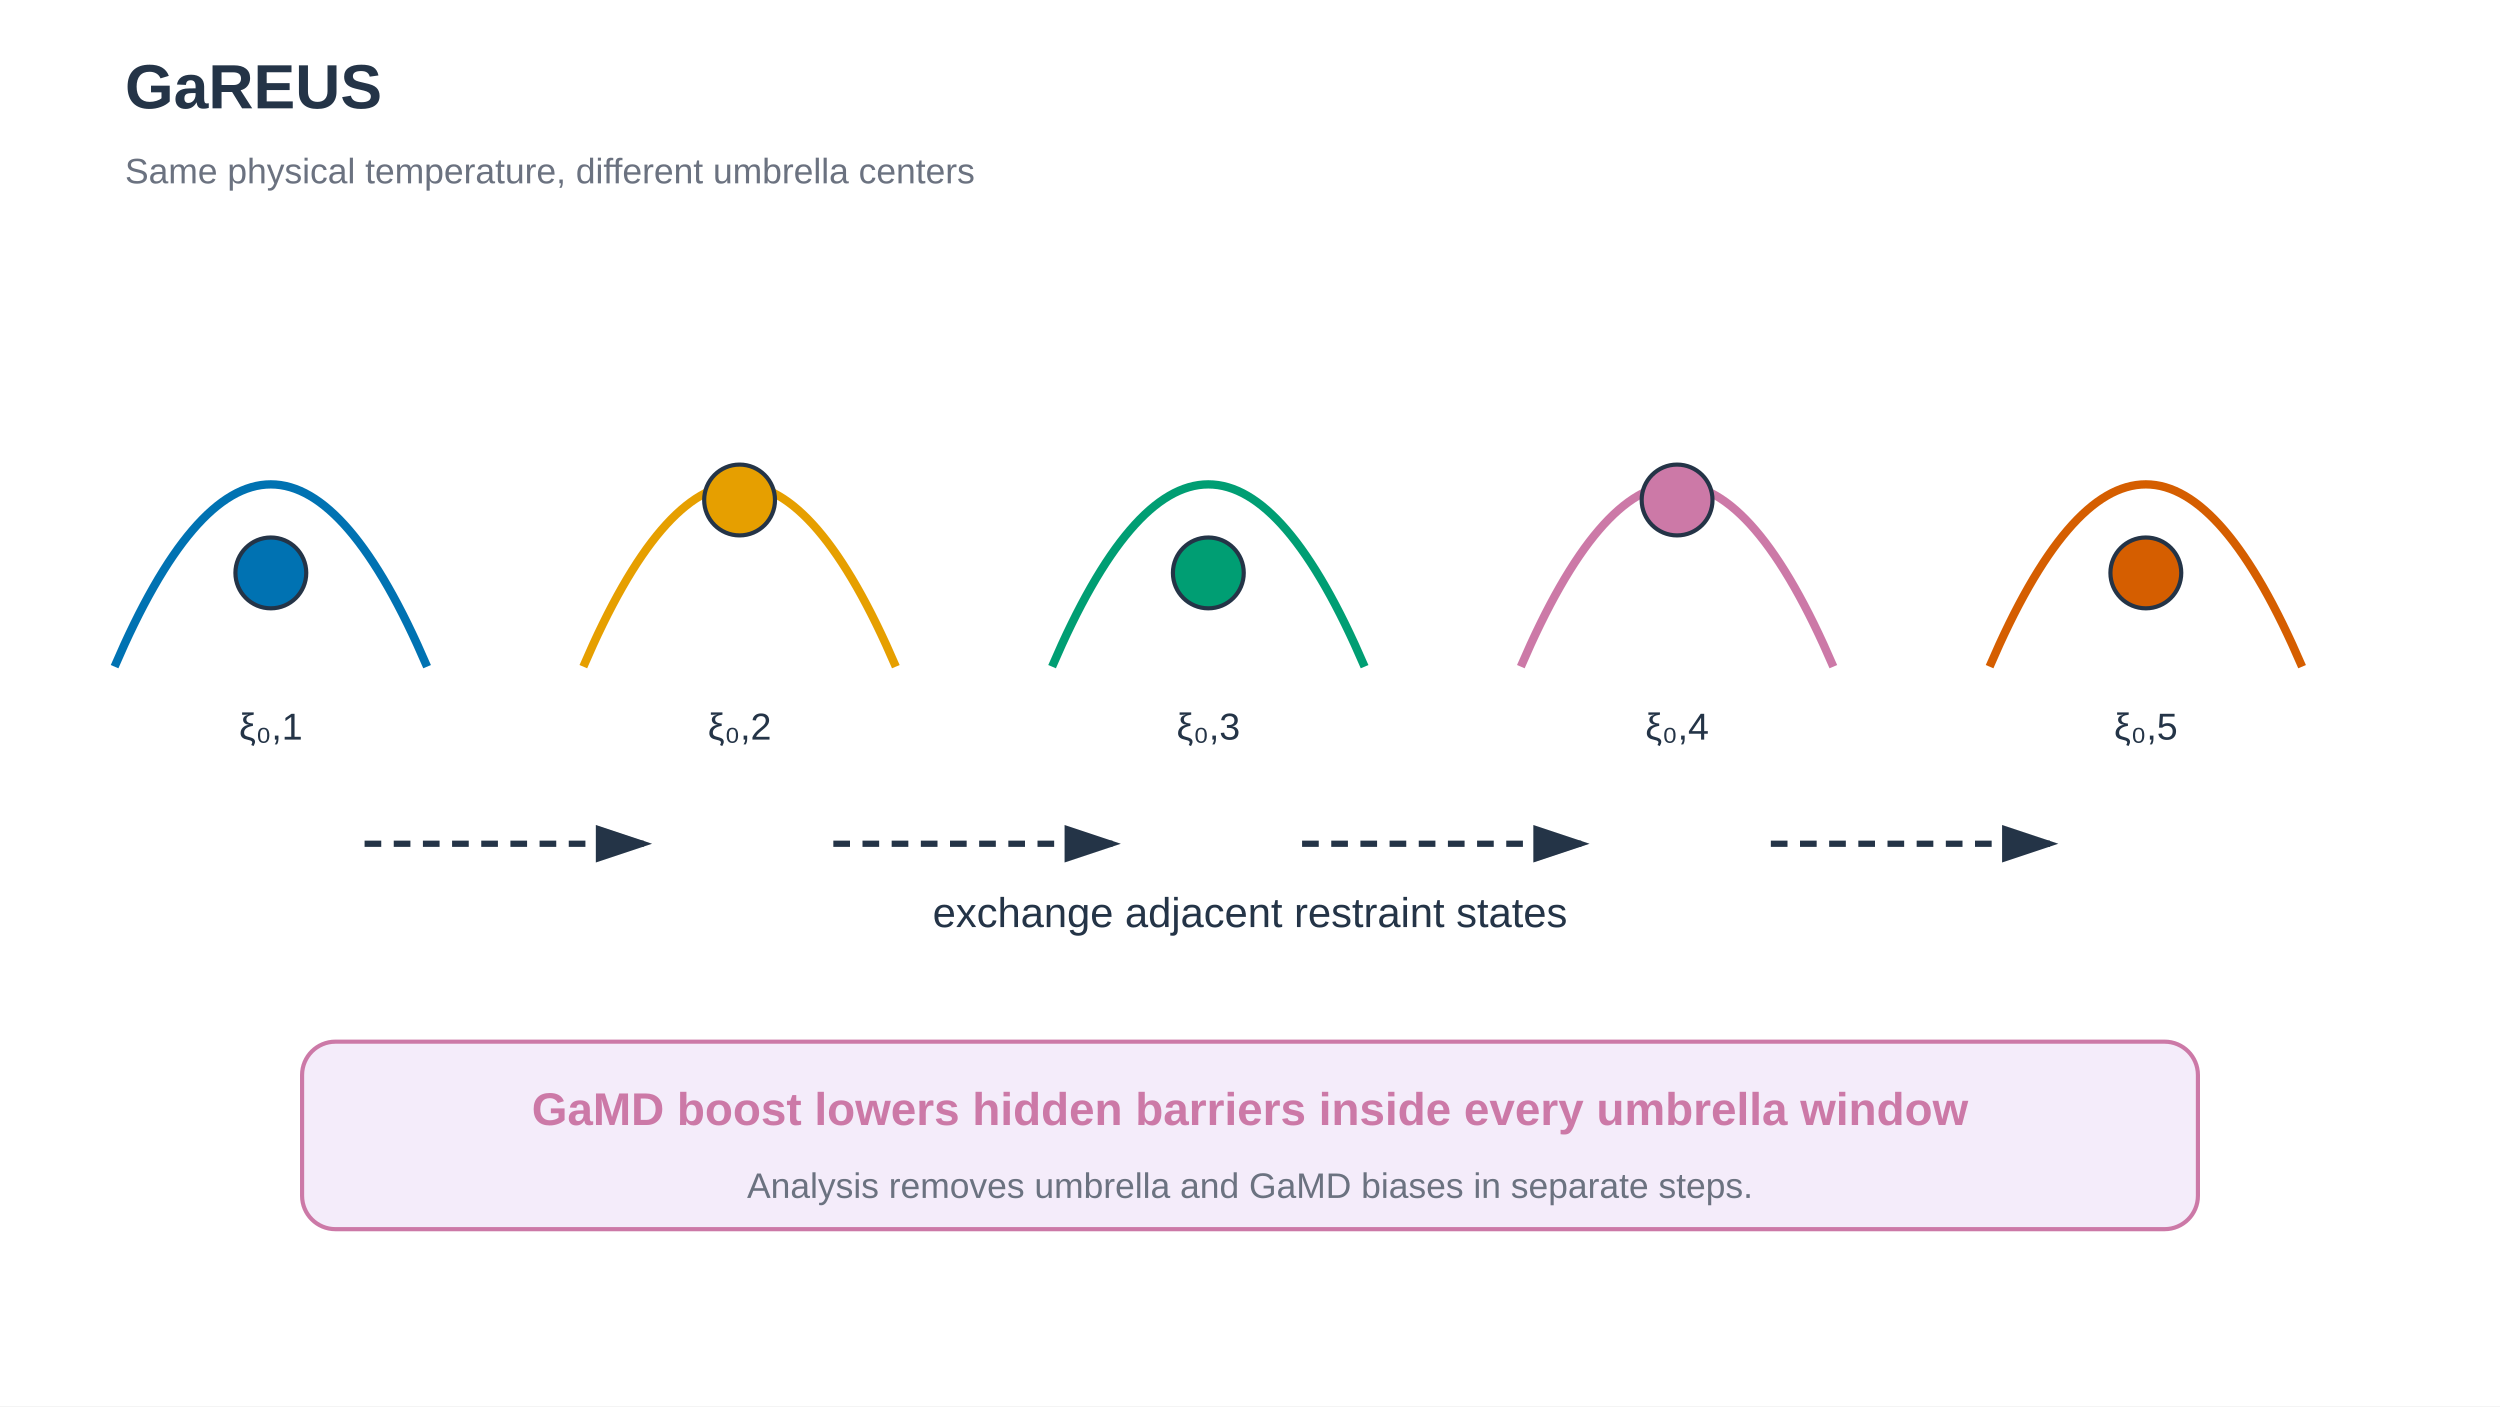
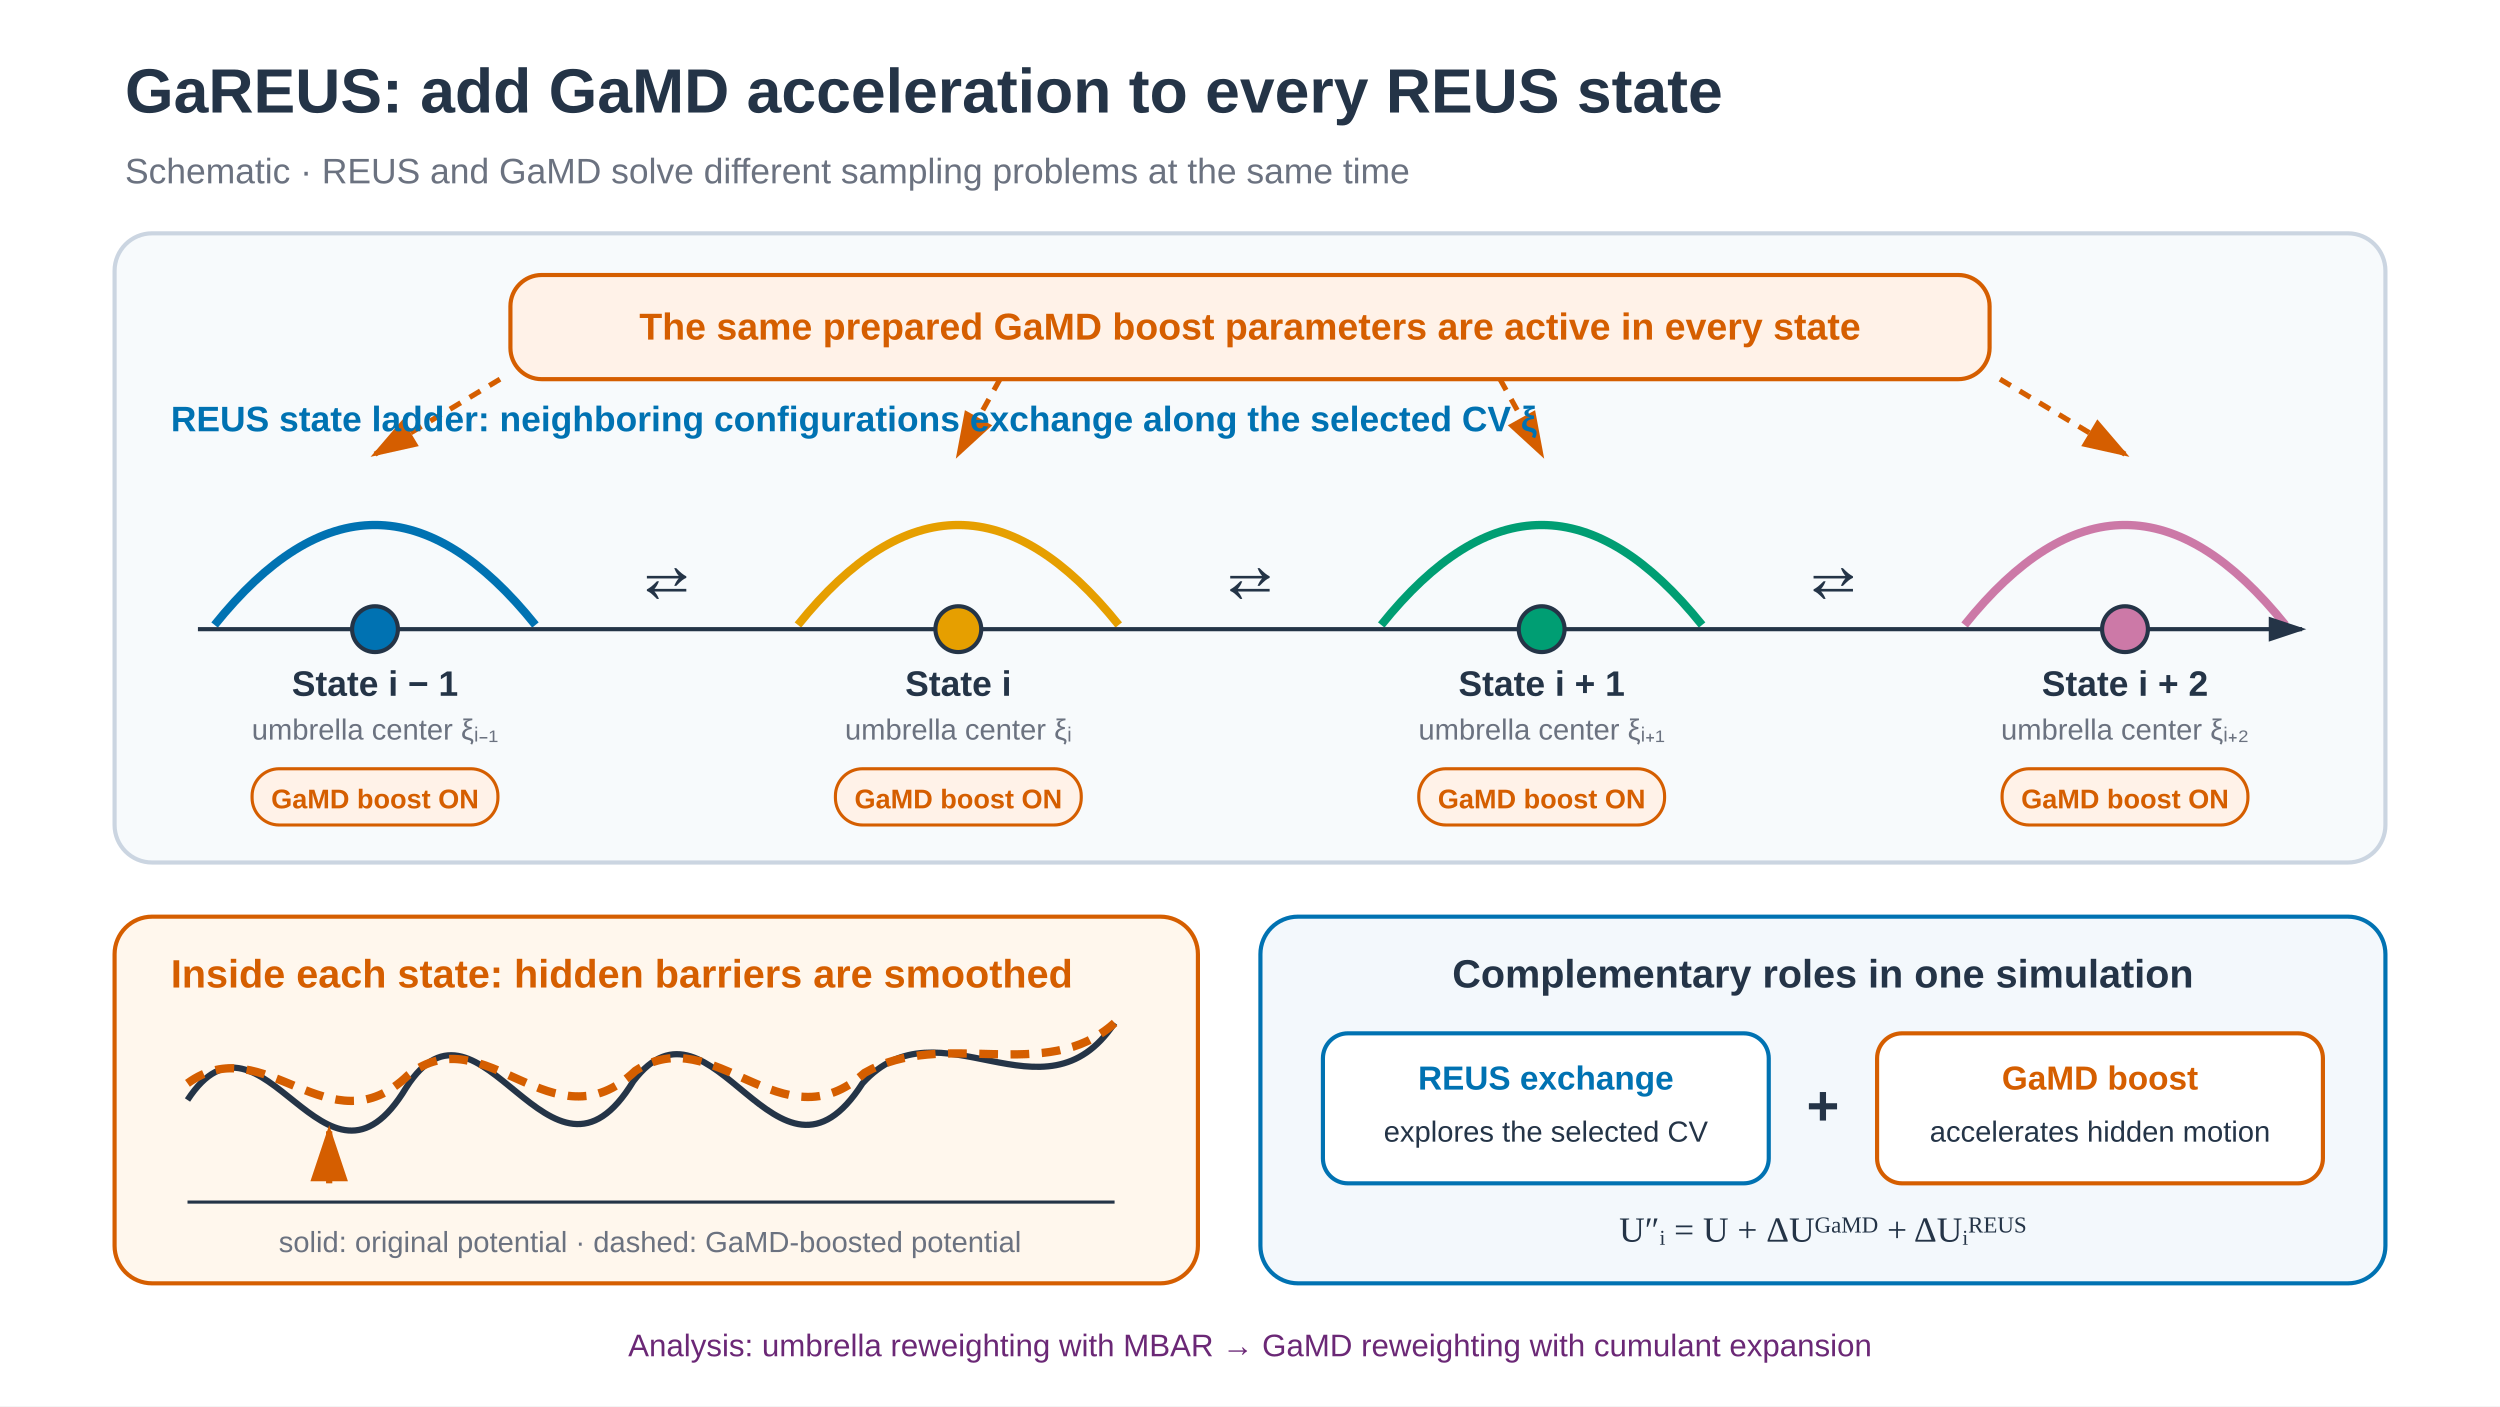
<svg xmlns="http://www.w3.org/2000/svg" viewBox="0 0 1200 675" role="img">
  <defs>
-     <marker id="arrow" markerWidth="10" markerHeight="10" refX="8" refY="3" orient="auto" markerUnits="strokeWidth">
+     <marker id="arrow-dark" markerWidth="10" markerHeight="10" refX="8" refY="3" orient="auto" markerUnits="strokeWidth">
      <path d="M0,0 L0,6 L9,3 z" fill="#243447" />
    </marker>
-     <marker id="blue-arrow" markerWidth="10" markerHeight="10" refX="8" refY="3" orient="auto" markerUnits="strokeWidth">
-       <path d="M0,0 L0,6 L9,3 z" fill="#0072B2" />
+     <marker id="arrow-orange" markerWidth="10" markerHeight="10" refX="8" refY="3" orient="auto" markerUnits="strokeWidth">
+       <path d="M0,0 L0,6 L9,3 z" fill="#D55E00" />
    </marker>
-     <pattern id="hatch" width="10" height="10" patternUnits="userSpaceOnUse">
-       <path d="M0 10L10 0" stroke="#6B7280" stroke-width="2" />
-     </pattern>
  </defs>
  <rect width="1200" height="675" fill="#FFFFFF" />
-   <text x="60" y="52" text-anchor="start" font-family="Arial, Helvetica, sans-serif" font-size="30" font-weight="bold" fill="#243447">GaREUS</text>
-   <text x="60" y="88" text-anchor="start" font-family="Arial, Helvetica, sans-serif" font-size="17" font-weight="normal" fill="#6B7280">Same physical temperature, different umbrella centers</text>
-   <path d="M55 320 Q130 145 205 320" stroke="#0072B2" stroke-width="4" fill="none" opacity="1" />
-   <circle cx="130" cy="275" r="17" fill="#0072B2" stroke="#243447" stroke-width="2" opacity="1" />
-   <text x="130" y="355" text-anchor="middle" font-family="Arial, Helvetica, sans-serif" font-size="18" font-weight="normal" fill="#243447">ξ₀,1</text>
-   <line x1="175" y1="405" x2="310" y2="405" stroke="#243447" stroke-width="3" stroke-dasharray="8 6" marker-end="url(#arrow)" />
-   <path d="M280 320 Q355 145 430 320" stroke="#E69F00" stroke-width="4" fill="none" opacity="1" />
-   <circle cx="355" cy="240" r="17" fill="#E69F00" stroke="#243447" stroke-width="2" opacity="1" />
-   <text x="355" y="355" text-anchor="middle" font-family="Arial, Helvetica, sans-serif" font-size="18" font-weight="normal" fill="#243447">ξ₀,2</text>
-   <line x1="400" y1="405" x2="535" y2="405" stroke="#243447" stroke-width="3" stroke-dasharray="8 6" marker-end="url(#arrow)" />
-   <path d="M505 320 Q580 145 655 320" stroke="#009E73" stroke-width="4" fill="none" opacity="1" />
-   <circle cx="580" cy="275" r="17" fill="#009E73" stroke="#243447" stroke-width="2" opacity="1" />
-   <text x="580" y="355" text-anchor="middle" font-family="Arial, Helvetica, sans-serif" font-size="18" font-weight="normal" fill="#243447">ξ₀,3</text>
-   <line x1="625" y1="405" x2="760" y2="405" stroke="#243447" stroke-width="3" stroke-dasharray="8 6" marker-end="url(#arrow)" />
-   <path d="M730 320 Q805 145 880 320" stroke="#CC79A7" stroke-width="4" fill="none" opacity="1" />
-   <circle cx="805" cy="240" r="17" fill="#CC79A7" stroke="#243447" stroke-width="2" opacity="1" />
-   <text x="805" y="355" text-anchor="middle" font-family="Arial, Helvetica, sans-serif" font-size="18" font-weight="normal" fill="#243447">ξ₀,4</text>
-   <line x1="850" y1="405" x2="985" y2="405" stroke="#243447" stroke-width="3" stroke-dasharray="8 6" marker-end="url(#arrow)" />
-   <path d="M955 320 Q1030 145 1105 320" stroke="#D55E00" stroke-width="4" fill="none" opacity="1" />
-   <circle cx="1030" cy="275" r="17" fill="#D55E00" stroke="#243447" stroke-width="2" opacity="1" />
-   <text x="1030" y="355" text-anchor="middle" font-family="Arial, Helvetica, sans-serif" font-size="18" font-weight="normal" fill="#243447">ξ₀,5</text>
-   <text x="600" y="445" text-anchor="middle" font-family="Arial, Helvetica, sans-serif" font-size="20" font-weight="normal" fill="#243447">exchange adjacent restraint states</text>
-   <rect x="145" y="500" width="910" height="90" rx="16" fill="#F4ECFA" stroke="#CC79A7" stroke-width="2" opacity="1" />
-   <text x="600" y="540" text-anchor="middle" font-family="Arial, Helvetica, sans-serif" font-size="22" font-weight="bold" fill="#CC79A7">GaMD boost lowers hidden barriers inside every umbrella window</text>
-   <text x="600" y="575" text-anchor="middle" font-family="Arial, Helvetica, sans-serif" font-size="17" font-weight="normal" fill="#6B7280">Analysis removes umbrella and GaMD biases in separate steps.</text>
+   <text x="60" y="54" font-family="Arial, Helvetica, sans-serif" font-size="30" font-weight="bold" fill="#243447">GaREUS: add GaMD acceleration to every REUS state</text>
+   <text x="60" y="88" font-family="Arial, Helvetica, sans-serif" font-size="17" fill="#6B7280">Schematic · REUS and GaMD solve different sampling problems at the same time</text>
+   <rect x="55" y="112" width="1090" height="302" rx="18" fill="#F7FAFC" stroke="#CBD5E1" stroke-width="2" />
+   <rect x="245" y="132" width="710" height="50" rx="15" fill="#FFF2E8" stroke="#D55E00" stroke-width="2" />
+   <text x="600" y="163" text-anchor="middle" font-family="Arial, Helvetica, sans-serif" font-size="18" font-weight="bold" fill="#D55E00">The same prepared GaMD boost parameters are active in every state</text>
+   <g stroke="#D55E00" stroke-width="2.5" fill="none" stroke-dasharray="6 5">
+     <line x1="240" y1="182" x2="180" y2="218" marker-end="url(#arrow-orange)" />
+     <line x1="480" y1="182" x2="460" y2="218" marker-end="url(#arrow-orange)" />
+     <line x1="720" y1="182" x2="740" y2="218" marker-end="url(#arrow-orange)" />
+     <line x1="960" y1="182" x2="1020" y2="218" marker-end="url(#arrow-orange)" />
+   </g>
+   <text x="82" y="207" font-family="Arial, Helvetica, sans-serif" font-size="17" font-weight="bold" fill="#0072B2">REUS state ladder: neighboring configurations exchange along the selected CV ξ</text>
+   <path d="M103 300 Q180 204 257 300" fill="none" stroke="#0072B2" stroke-width="4" />
+   <path d="M383 300 Q460 204 537 300" fill="none" stroke="#E69F00" stroke-width="4" />
+   <path d="M663 300 Q740 204 817 300" fill="none" stroke="#009E73" stroke-width="4" />
+   <path d="M943 300 Q1020 204 1097 300" fill="none" stroke="#CC79A7" stroke-width="4" />
+   <line x1="95" y1="302" x2="1105" y2="302" stroke="#243447" stroke-width="2" marker-end="url(#arrow-dark)" />
+   <g font-family="Arial, Helvetica, sans-serif" text-anchor="middle">
+     <circle cx="180" cy="302" r="11" fill="#0072B2" stroke="#243447" stroke-width="2" />
+     <text x="180" y="334" font-size="17" font-weight="bold" fill="#243447">State i − 1</text>
+     <text x="180" y="355" font-size="14" fill="#6B7280">umbrella center ξᵢ₋₁</text>
+     <rect x="121" y="369" width="118" height="27" rx="13" fill="#FFF2E8" stroke="#D55E00" stroke-width="1.5" />
+     <text x="180" y="388" font-size="13" font-weight="bold" fill="#D55E00">GaMD boost ON</text>
+     <circle cx="460" cy="302" r="11" fill="#E69F00" stroke="#243447" stroke-width="2" />
+     <text x="460" y="334" font-size="17" font-weight="bold" fill="#243447">State i</text>
+     <text x="460" y="355" font-size="14" fill="#6B7280">umbrella center ξᵢ</text>
+     <rect x="401" y="369" width="118" height="27" rx="13" fill="#FFF2E8" stroke="#D55E00" stroke-width="1.5" />
+     <text x="460" y="388" font-size="13" font-weight="bold" fill="#D55E00">GaMD boost ON</text>
+     <circle cx="740" cy="302" r="11" fill="#009E73" stroke="#243447" stroke-width="2" />
+     <text x="740" y="334" font-size="17" font-weight="bold" fill="#243447">State i + 1</text>
+     <text x="740" y="355" font-size="14" fill="#6B7280">umbrella center ξᵢ₊₁</text>
+     <rect x="681" y="369" width="118" height="27" rx="13" fill="#FFF2E8" stroke="#D55E00" stroke-width="1.5" />
+     <text x="740" y="388" font-size="13" font-weight="bold" fill="#D55E00">GaMD boost ON</text>
+     <circle cx="1020" cy="302" r="11" fill="#CC79A7" stroke="#243447" stroke-width="2" />
+     <text x="1020" y="334" font-size="17" font-weight="bold" fill="#243447">State i + 2</text>
+     <text x="1020" y="355" font-size="14" fill="#6B7280">umbrella center ξᵢ₊₂</text>
+     <rect x="961" y="369" width="118" height="27" rx="13" fill="#FFF2E8" stroke="#D55E00" stroke-width="1.5" />
+     <text x="1020" y="388" font-size="13" font-weight="bold" fill="#D55E00">GaMD boost ON</text>
+   </g>
+   <g font-family="Arial, Helvetica, sans-serif" text-anchor="middle" font-size="25" font-weight="bold" fill="#243447">
+     <text x="320" y="289">⇄</text>
+     <text x="600" y="289">⇄</text>
+     <text x="880" y="289">⇄</text>
+   </g>
+   <rect x="55" y="440" width="520" height="176" rx="18" fill="#FFF7ED" stroke="#D55E00" stroke-width="2" />
+   <text x="82" y="474" font-family="Arial, Helvetica, sans-serif" font-size="19" font-weight="bold" fill="#D55E00">Inside each state: hidden barriers are smoothed</text>
+   <line x1="90" y1="577" x2="535" y2="577" stroke="#243447" stroke-width="1.5" />
+   <path d="M90 528 C126 473 156 587 195 522 C231 466 264 585 304 519 C342 469 373 584 414 520 C451 479 501 542 535 491" fill="none" stroke="#243447" stroke-width="3" />
+   <path d="M90 520 C127 493 158 553 196 516 C233 487 265 552 305 514 C343 489 375 551 415 515 C453 493 502 521 535 491" fill="none" stroke="#D55E00" stroke-width="4" stroke-dasharray="9 6" />
+   <line x1="158" y1="568" x2="158" y2="543" stroke="#D55E00" stroke-width="3" marker-end="url(#arrow-orange)" />
+   <text x="312" y="601" text-anchor="middle" font-family="Arial, Helvetica, sans-serif" font-size="14" fill="#6B7280">solid: original potential · dashed: GaMD-boosted potential</text>
+   <rect x="605" y="440" width="540" height="176" rx="18" fill="#F3F8FC" stroke="#0072B2" stroke-width="2" />
+   <text x="875" y="474" text-anchor="middle" font-family="Arial, Helvetica, sans-serif" font-size="19" font-weight="bold" fill="#243447">Complementary roles in one simulation</text>
+   <rect x="635" y="496" width="214" height="72" rx="12" fill="#FFFFFF" stroke="#0072B2" stroke-width="2" />
+   <text x="742" y="523" text-anchor="middle" font-family="Arial, Helvetica, sans-serif" font-size="16" font-weight="bold" fill="#0072B2">REUS exchange</text>
+   <text x="742" y="548" text-anchor="middle" font-family="Arial, Helvetica, sans-serif" font-size="14" fill="#243447">explores the selected CV</text>
+   <text x="875" y="540" text-anchor="middle" font-family="Arial, Helvetica, sans-serif" font-size="27" font-weight="bold" fill="#243447">+</text>
+   <rect x="901" y="496" width="214" height="72" rx="12" fill="#FFFFFF" stroke="#D55E00" stroke-width="2" />
+   <text x="1008" y="523" text-anchor="middle" font-family="Arial, Helvetica, sans-serif" font-size="16" font-weight="bold" fill="#D55E00">GaMD boost</text>
+   <text x="1008" y="548" text-anchor="middle" font-family="Arial, Helvetica, sans-serif" font-size="14" fill="#243447">accelerates hidden motion</text>
+   <text x="875" y="596" text-anchor="middle" font-family="Georgia, Times New Roman, serif" font-size="17" fill="#243447">U″ᵢ = U + ΔU<tspan baseline-shift="super" font-size="11">GaMD</tspan> + ΔUᵢ<tspan baseline-shift="super" font-size="11">REUS</tspan>
+   </text>
+   <text x="600" y="651" text-anchor="middle" font-family="Arial, Helvetica, sans-serif" font-size="15" fill="#6B2876">Analysis: umbrella reweighting with MBAR → GaMD reweighting with cumulant expansion</text>
</svg>
